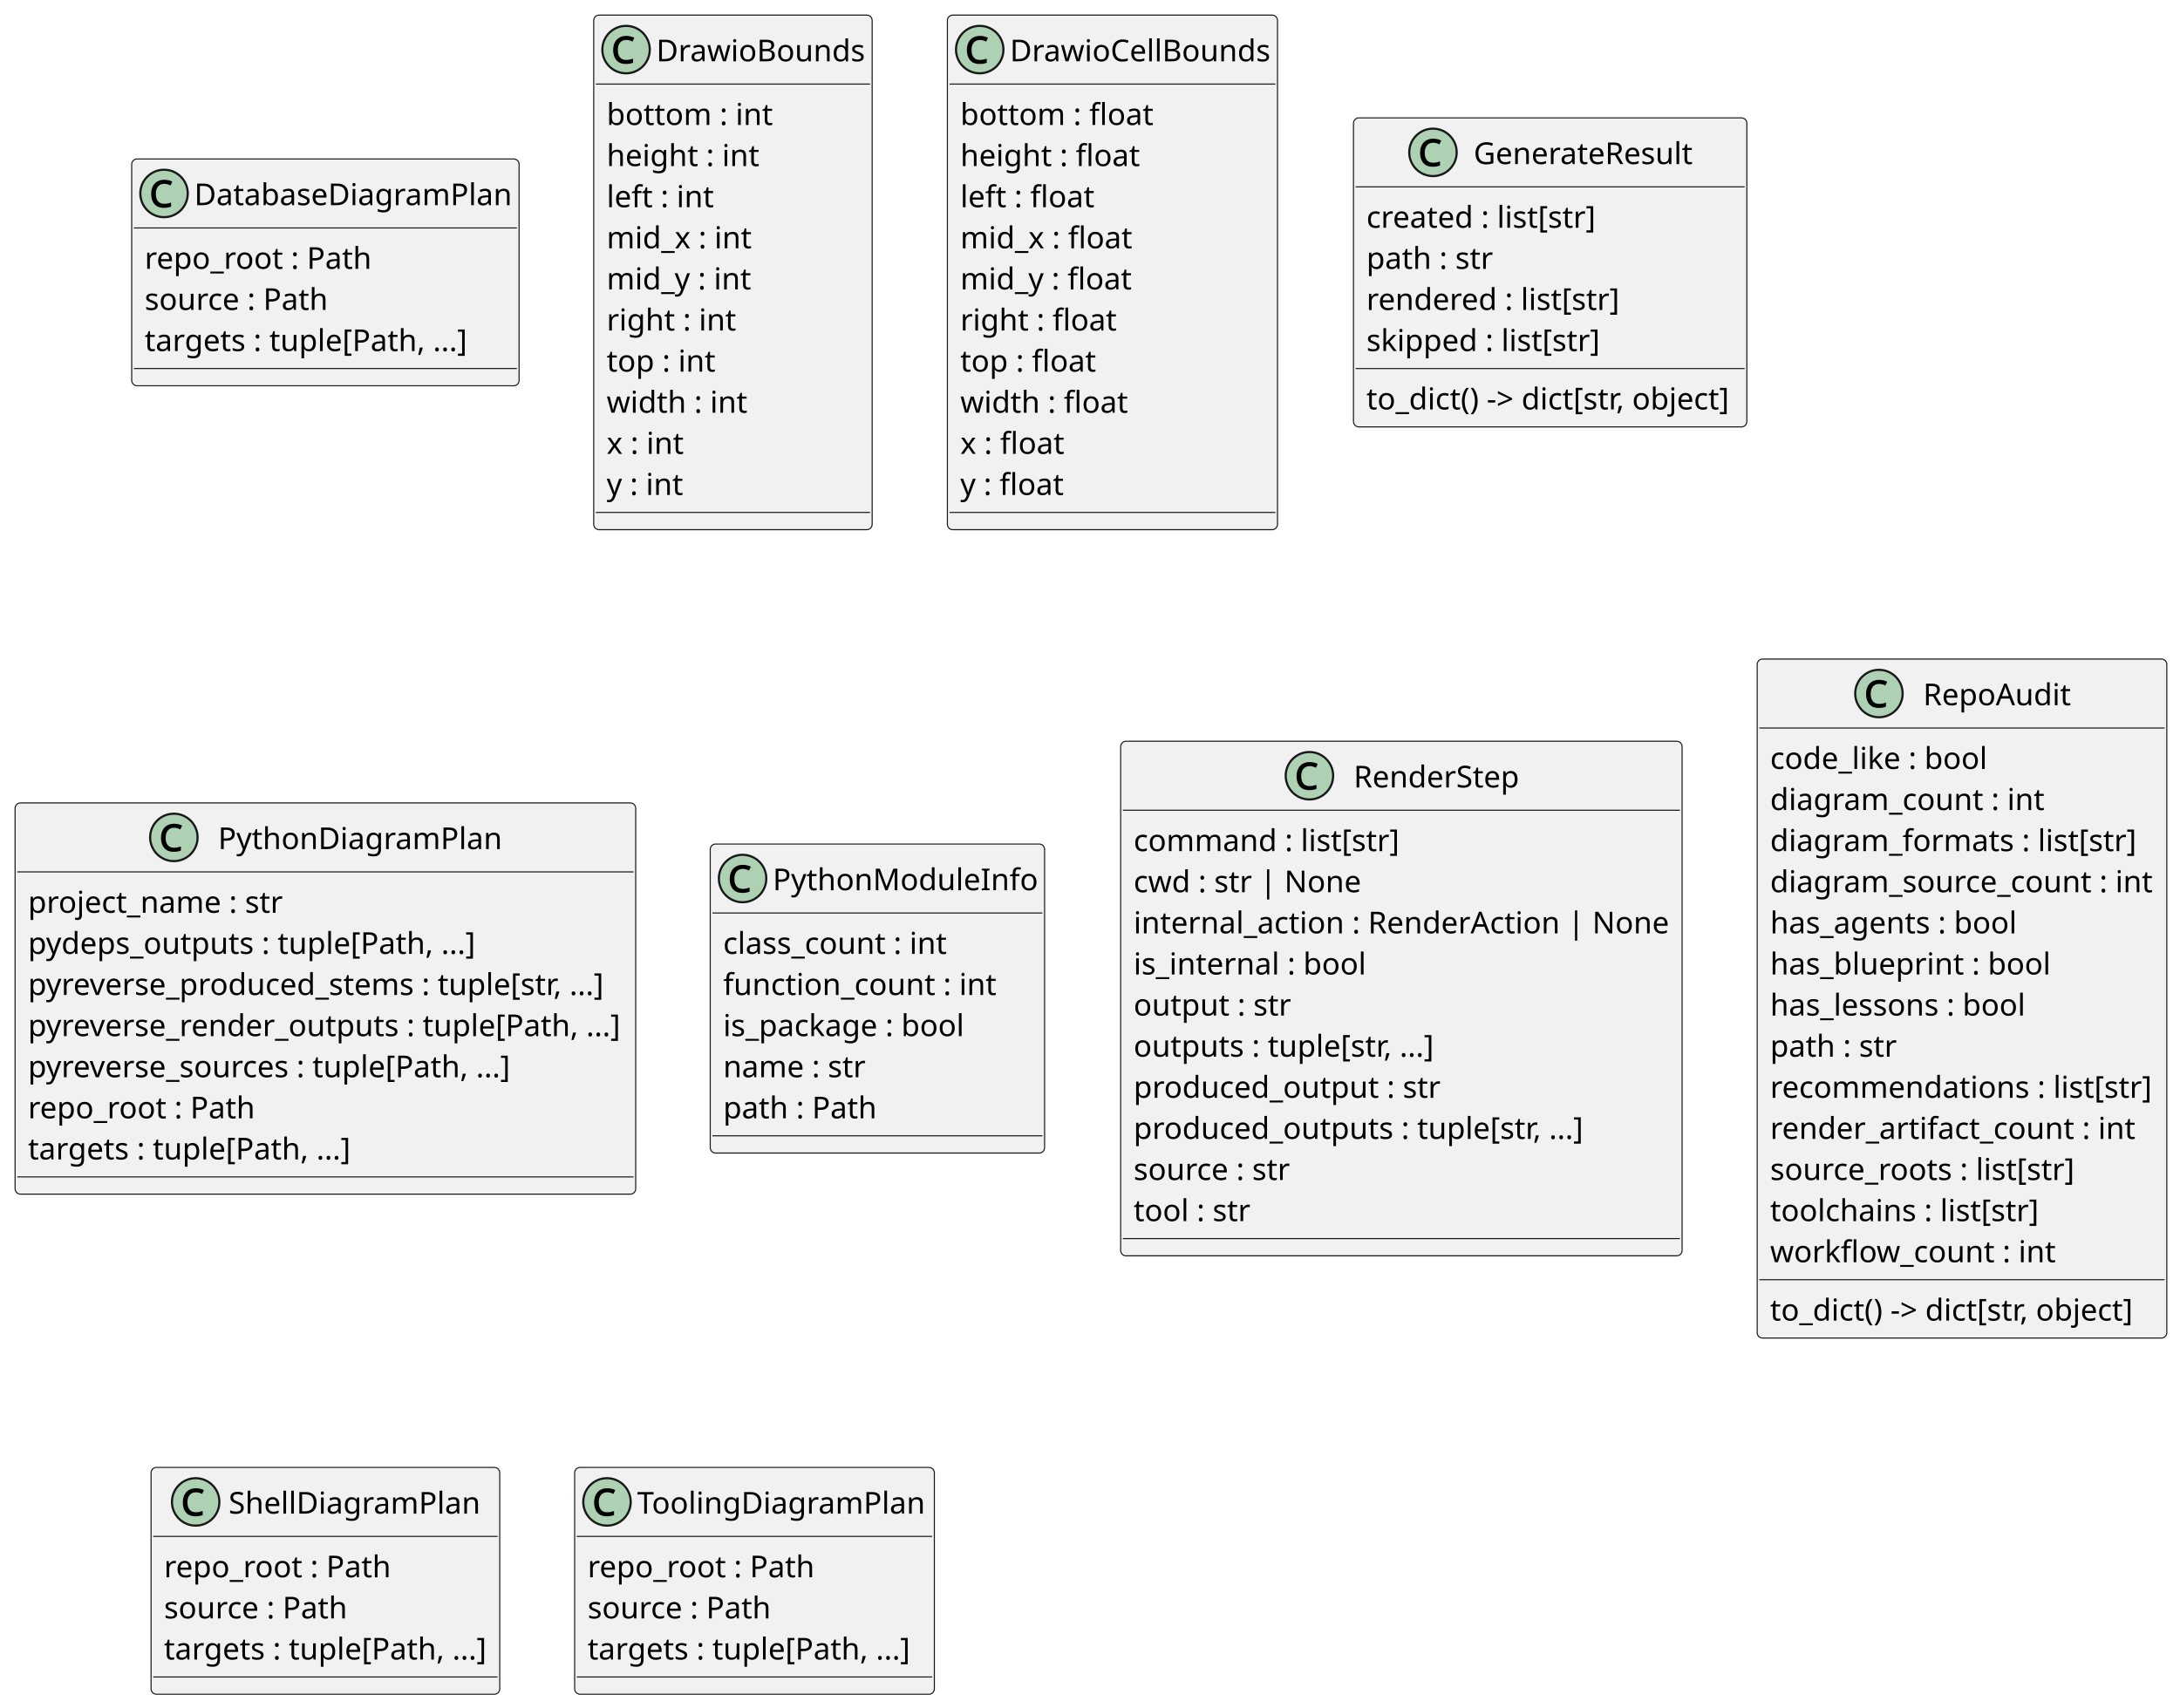
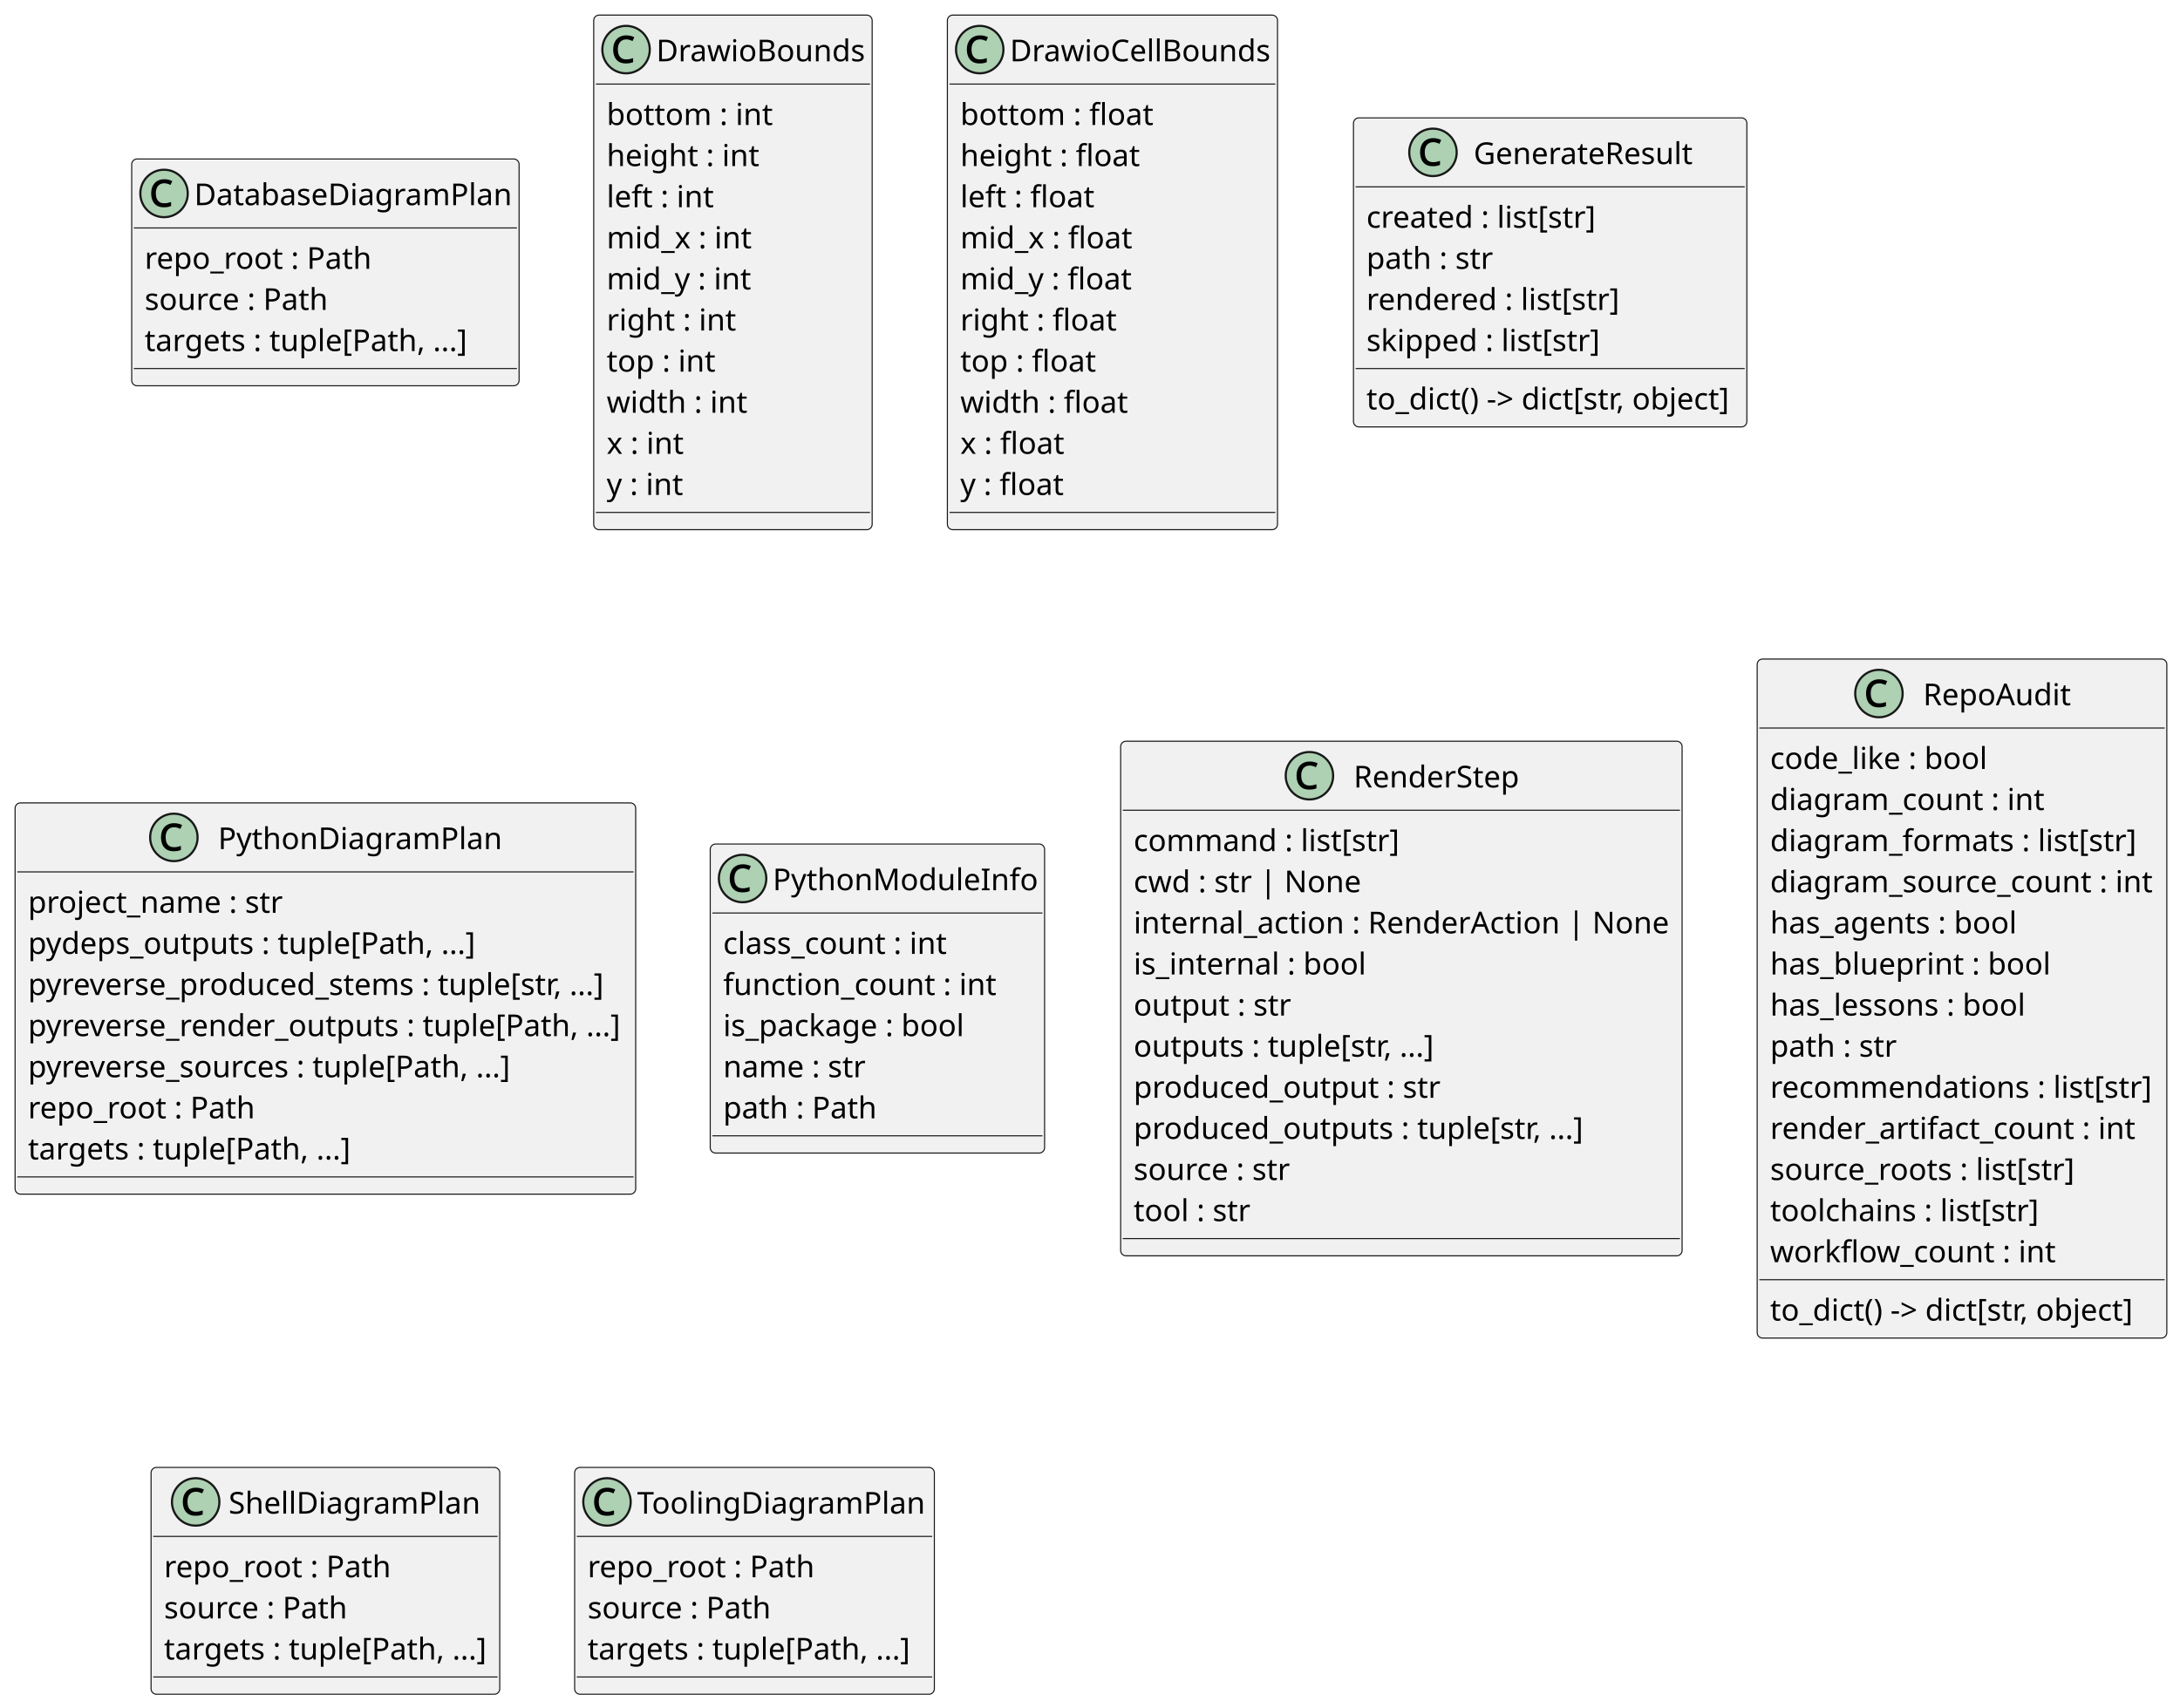
<svg xmlns="http://www.w3.org/2000/svg" contentStyleType="text/css" data-diagram-type="CLASS" height="792px" preserveAspectRatio="none" style="width:1011px;height:792px;background:#FFFFFF;" version="1.1" viewBox="0 0 1011 792" width="1011px" zoomAndPan="magnify">
  <defs />
  <g>
    <g class="entity" data-qualified-name="src.archility.render.DatabaseDiagramPlan" data-source-line="2" id="ent0002">
      <rect fill="#F1F1F1" height="105.204" rx="2.5" ry="2.5" style="stroke:#181818;stroke-width:0.5;" width="179.657" x="61.08" y="73.73" />
      <ellipse cx="76.08" cy="89.73" fill="#ADD1B2" rx="11" ry="11" style="stroke:#181818;stroke-width:1;" />
-       <path d="M76.189,85.261 Q75.267,85.261 74.533,85.574 Q73.814,85.886 73.314,86.48 Q72.814,87.058 72.533,87.933 Q72.267,88.808 72.267,89.902 Q72.267,91.339 72.705,92.386 Q73.158,93.433 74.002,93.98 Q74.861,94.527 76.174,94.527 Q76.955,94.527 77.642,94.402 Q78.346,94.261 79.346,93.949 L79.346,95.824 Q78.486,96.152 77.721,96.277 Q76.971,96.402 75.955,96.402 Q74.033,96.402 72.721,95.605 Q71.424,94.793 70.767,93.324 Q70.111,91.839 70.111,89.871 Q70.111,88.449 70.502,87.277 Q70.908,86.089 71.689,85.214 Q72.471,84.339 73.611,83.871 Q74.752,83.386 76.221,83.386 Q77.174,83.386 78.064,83.589 Q78.971,83.777 79.908,84.246 L79.08,86.027 Q78.299,85.652 77.642,85.464 Q76.986,85.261 76.189,85.261 Z " fill="#000000" />
+       <path d="M76.189,85.011 Q75.267,85.011 74.533,85.324 Q73.814,85.636 73.314,86.23 Q72.814,86.808 72.533,87.683 Q72.267,88.558 72.267,89.652 Q72.267,91.089 72.705,92.136 Q73.158,93.183 74.002,93.73 Q74.861,94.277 76.174,94.277 Q76.955,94.277 77.642,94.152 Q78.346,94.011 79.346,93.699 L79.346,95.574 Q78.486,95.902 77.721,96.027 Q76.971,96.152 75.955,96.152 Q74.033,96.152 72.721,95.355 Q71.424,94.543 70.767,93.074 Q70.111,91.589 70.111,89.621 Q70.111,88.199 70.502,87.027 Q70.908,85.839 71.689,84.964 Q72.471,84.089 73.611,83.621 Q74.752,83.136 76.221,83.136 Q77.174,83.136 78.064,83.339 Q78.971,83.527 79.908,83.996 L79.08,85.777 Q78.299,85.402 77.642,85.214 Q76.986,85.011 76.189,85.011 Z " fill="#000000" />
      <text fill="#000000" font-family="sans-serif" font-size="14" lengthAdjust="spacing" textLength="147.657" x="90.08" y="95.162">DatabaseDiagramPlan</text>
      <line style="stroke:#181818;stroke-width:0.5;" x1="62.08" x2="239.738" y1="105.73" y2="105.73" />
      <text fill="#000000" font-family="sans-serif" font-size="14" lengthAdjust="spacing" textLength="105.812" x="67.08" y="124.696">repo_root : Path</text>
      <text fill="#000000" font-family="sans-serif" font-size="14" lengthAdjust="spacing" textLength="85.288" x="67.08" y="143.764">source : Path</text>
      <text fill="#000000" font-family="sans-serif" font-size="14" lengthAdjust="spacing" textLength="149.701" x="67.08" y="162.832">targets : tuple[Path, ...]</text>
      <line style="stroke:#181818;stroke-width:0.5;" x1="62.08" x2="239.738" y1="170.934" y2="170.934" />
    </g>
    <g class="entity" data-qualified-name="src.archility.generate.DrawioBounds" data-source-line="7" id="ent0003">
      <rect fill="#F1F1F1" height="238.679" rx="2.5" ry="2.5" style="stroke:#181818;stroke-width:0.5;" width="129.132" x="275.34" y="7" />
      <ellipse cx="290.34" cy="23" fill="#ADD1B2" rx="11" ry="11" style="stroke:#181818;stroke-width:1;" />
-       <path d="M290.449,18.531 Q289.527,18.531 288.793,18.844 Q288.074,19.156 287.574,19.75 Q287.074,20.328 286.793,21.203 Q286.527,22.078 286.527,23.172 Q286.527,24.609 286.965,25.656 Q287.418,26.703 288.262,27.25 Q289.121,27.797 290.434,27.797 Q291.215,27.797 291.902,27.672 Q292.606,27.531 293.606,27.219 L293.606,29.094 Q292.746,29.422 291.981,29.547 Q291.231,29.672 290.215,29.672 Q288.293,29.672 286.981,28.875 Q285.684,28.062 285.027,26.594 Q284.371,25.109 284.371,23.141 Q284.371,21.719 284.762,20.547 Q285.168,19.359 285.949,18.484 Q286.731,17.609 287.871,17.141 Q289.012,16.656 290.481,16.656 Q291.434,16.656 292.324,16.859 Q293.231,17.047 294.168,17.516 L293.34,19.297 Q292.559,18.922 291.902,18.734 Q291.246,18.531 290.449,18.531 Z " fill="#000000" />
+       <path d="M290.449,18.281 Q289.527,18.281 288.793,18.594 Q288.074,18.906 287.574,19.5 Q287.074,20.078 286.793,20.953 Q286.527,21.828 286.527,22.922 Q286.527,24.359 286.965,25.406 Q287.418,26.453 288.262,27 Q289.121,27.547 290.434,27.547 Q291.215,27.547 291.902,27.422 Q292.606,27.281 293.606,26.969 L293.606,28.844 Q292.746,29.172 291.981,29.297 Q291.231,29.422 290.215,29.422 Q288.293,29.422 286.981,28.625 Q285.684,27.812 285.027,26.344 Q284.371,24.859 284.371,22.891 Q284.371,21.469 284.762,20.297 Q285.168,19.109 285.949,18.234 Q286.731,17.359 287.871,16.891 Q289.012,16.406 290.481,16.406 Q291.434,16.406 292.324,16.609 Q293.231,16.797 294.168,17.266 L293.34,19.047 Q292.559,18.672 291.902,18.484 Q291.246,18.281 290.449,18.281 Z " fill="#000000" />
      <text fill="#000000" font-family="sans-serif" font-size="14" lengthAdjust="spacing" textLength="97.132" x="304.34" y="28.432">DrawioBounds</text>
      <line style="stroke:#181818;stroke-width:0.5;" x1="276.34" x2="403.472" y1="39" y2="39" />
      <text fill="#000000" font-family="sans-serif" font-size="14" lengthAdjust="spacing" textLength="77.098" x="281.34" y="57.966">bottom : int</text>
      <text fill="#000000" font-family="sans-serif" font-size="14" lengthAdjust="spacing" textLength="70.826" x="281.34" y="77.034">height : int</text>
      <text fill="#000000" font-family="sans-serif" font-size="14" lengthAdjust="spacing" textLength="49.728" x="281.34" y="96.102">left : int</text>
      <text fill="#000000" font-family="sans-serif" font-size="14" lengthAdjust="spacing" textLength="67.284" x="281.34" y="115.17">mid_x : int</text>
      <text fill="#000000" font-family="sans-serif" font-size="14" lengthAdjust="spacing" textLength="67.018" x="281.34" y="134.238">mid_y : int</text>
      <text fill="#000000" font-family="sans-serif" font-size="14" lengthAdjust="spacing" textLength="60.06" x="281.34" y="153.305">right : int</text>
      <text fill="#000000" font-family="sans-serif" font-size="14" lengthAdjust="spacing" textLength="50.484" x="281.34" y="172.373">top : int</text>
      <text fill="#000000" font-family="sans-serif" font-size="14" lengthAdjust="spacing" textLength="65.282" x="281.34" y="191.441">width : int</text>
      <text fill="#000000" font-family="sans-serif" font-size="14" lengthAdjust="spacing" textLength="35.756" x="281.34" y="210.509">x : int</text>
      <text fill="#000000" font-family="sans-serif" font-size="14" lengthAdjust="spacing" textLength="35.49" x="281.34" y="229.577">y : int</text>
      <line style="stroke:#181818;stroke-width:0.5;" x1="276.34" x2="403.472" y1="237.679" y2="237.679" />
    </g>
    <g class="entity" data-qualified-name="src.archility.render.DrawioCellBounds" data-source-line="19" id="ent0004">
      <rect fill="#F1F1F1" height="238.679" rx="2.5" ry="2.5" style="stroke:#181818;stroke-width:0.5;" width="153.1" x="439.36" y="7" />
      <ellipse cx="454.36" cy="23" fill="#ADD1B2" rx="11" ry="11" style="stroke:#181818;stroke-width:1;" />
-       <path d="M454.469,18.531 Q453.548,18.531 452.813,18.844 Q452.094,19.156 451.594,19.75 Q451.094,20.328 450.813,21.203 Q450.548,22.078 450.548,23.172 Q450.548,24.609 450.985,25.656 Q451.438,26.703 452.282,27.25 Q453.141,27.797 454.454,27.797 Q455.235,27.797 455.923,27.672 Q456.626,27.531 457.626,27.219 L457.626,29.094 Q456.766,29.422 456.001,29.547 Q455.251,29.672 454.235,29.672 Q452.313,29.672 451.001,28.875 Q449.704,28.062 449.048,26.594 Q448.391,25.109 448.391,23.141 Q448.391,21.719 448.782,20.547 Q449.188,19.359 449.969,18.484 Q450.751,17.609 451.891,17.141 Q453.032,16.656 454.501,16.656 Q455.454,16.656 456.344,16.859 Q457.251,17.047 458.188,17.516 L457.36,19.297 Q456.579,18.922 455.923,18.734 Q455.266,18.531 454.469,18.531 Z " fill="#000000" />
+       <path d="M454.469,18.281 Q453.548,18.281 452.813,18.594 Q452.094,18.906 451.594,19.5 Q451.094,20.078 450.813,20.953 Q450.548,21.828 450.548,22.922 Q450.548,24.359 450.985,25.406 Q451.438,26.453 452.282,27 Q453.141,27.547 454.454,27.547 Q455.235,27.547 455.923,27.422 Q456.626,27.281 457.626,26.969 L457.626,28.844 Q456.766,29.172 456.001,29.297 Q455.251,29.422 454.235,29.422 Q452.313,29.422 451.001,28.625 Q449.704,27.812 449.048,26.344 Q448.391,24.859 448.391,22.891 Q448.391,21.469 448.782,20.297 Q449.188,19.109 449.969,18.234 Q450.751,17.359 451.891,16.891 Q453.032,16.406 454.501,16.406 Q455.454,16.406 456.344,16.609 Q457.251,16.797 458.188,17.266 L457.36,19.047 Q456.579,18.672 455.923,18.484 Q455.266,18.281 454.469,18.281 Z " fill="#000000" />
      <text fill="#000000" font-family="sans-serif" font-size="14" lengthAdjust="spacing" textLength="121.1" x="468.36" y="28.432">DrawioCellBounds</text>
      <line style="stroke:#181818;stroke-width:0.5;" x1="440.36" x2="591.46" y1="39" y2="39" />
      <text fill="#000000" font-family="sans-serif" font-size="14" lengthAdjust="spacing" textLength="89.586" x="445.36" y="57.966">bottom : float</text>
      <text fill="#000000" font-family="sans-serif" font-size="14" lengthAdjust="spacing" textLength="83.314" x="445.36" y="77.034">height : float</text>
      <text fill="#000000" font-family="sans-serif" font-size="14" lengthAdjust="spacing" textLength="62.216" x="445.36" y="96.102">left : float</text>
      <text fill="#000000" font-family="sans-serif" font-size="14" lengthAdjust="spacing" textLength="79.772" x="445.36" y="115.17">mid_x : float</text>
      <text fill="#000000" font-family="sans-serif" font-size="14" lengthAdjust="spacing" textLength="79.506" x="445.36" y="134.238">mid_y : float</text>
      <text fill="#000000" font-family="sans-serif" font-size="14" lengthAdjust="spacing" textLength="72.548" x="445.36" y="153.305">right : float</text>
      <text fill="#000000" font-family="sans-serif" font-size="14" lengthAdjust="spacing" textLength="62.972" x="445.36" y="172.373">top : float</text>
      <text fill="#000000" font-family="sans-serif" font-size="14" lengthAdjust="spacing" textLength="77.77" x="445.36" y="191.441">width : float</text>
      <text fill="#000000" font-family="sans-serif" font-size="14" lengthAdjust="spacing" textLength="48.244" x="445.36" y="210.509">x : float</text>
      <text fill="#000000" font-family="sans-serif" font-size="14" lengthAdjust="spacing" textLength="47.978" x="445.36" y="229.577">y : float</text>
      <line style="stroke:#181818;stroke-width:0.5;" x1="440.36" x2="591.46" y1="237.679" y2="237.679" />
    </g>
    <g class="entity" data-qualified-name="src.archility.generate.GenerateResult" data-source-line="31" id="ent0005">
      <rect fill="#F1F1F1" height="143.34" rx="2.5" ry="2.5" style="stroke:#181818;stroke-width:0.5;" width="182.435" x="627.69" y="54.67" />
      <ellipse cx="664.554" cy="70.67" fill="#ADD1B2" rx="11" ry="11" style="stroke:#181818;stroke-width:1;" />
-       <path d="M664.663,66.201 Q663.741,66.201 663.007,66.514 Q662.288,66.826 661.788,67.42 Q661.288,67.998 661.007,68.873 Q660.741,69.748 660.741,70.842 Q660.741,72.279 661.179,73.326 Q661.632,74.373 662.476,74.92 Q663.335,75.467 664.647,75.467 Q665.429,75.467 666.116,75.342 Q666.819,75.201 667.819,74.889 L667.819,76.764 Q666.96,77.092 666.194,77.217 Q665.444,77.342 664.429,77.342 Q662.507,77.342 661.194,76.545 Q659.897,75.733 659.241,74.264 Q658.585,72.779 658.585,70.811 Q658.585,69.389 658.976,68.217 Q659.382,67.029 660.163,66.154 Q660.944,65.279 662.085,64.811 Q663.226,64.326 664.694,64.326 Q665.647,64.326 666.538,64.529 Q667.444,64.717 668.382,65.186 L667.554,66.967 Q666.772,66.592 666.116,66.404 Q665.46,66.201 664.663,66.201 Z " fill="#000000" />
+       <path d="M664.663,65.951 Q663.741,65.951 663.007,66.264 Q662.288,66.576 661.788,67.17 Q661.288,67.748 661.007,68.623 Q660.741,69.498 660.741,70.592 Q660.741,72.029 661.179,73.076 Q661.632,74.123 662.476,74.67 Q663.335,75.217 664.647,75.217 Q665.429,75.217 666.116,75.092 Q666.819,74.951 667.819,74.639 L667.819,76.514 Q666.96,76.842 666.194,76.967 Q665.444,77.092 664.429,77.092 Q662.507,77.092 661.194,76.295 Q659.897,75.483 659.241,74.014 Q658.585,72.529 658.585,70.561 Q658.585,69.139 658.976,67.967 Q659.382,66.779 660.163,65.904 Q660.944,65.029 662.085,64.561 Q663.226,64.076 664.694,64.076 Q665.647,64.076 666.538,64.279 Q667.444,64.467 668.382,64.936 L667.554,66.717 Q666.772,66.342 666.116,66.154 Q665.46,65.951 664.663,65.951 Z " fill="#000000" />
      <text fill="#000000" font-family="sans-serif" font-size="14" lengthAdjust="spacing" textLength="101.85" x="683.412" y="76.102">GenerateResult</text>
      <line style="stroke:#181818;stroke-width:0.5;" x1="628.69" x2="809.125" y1="86.67" y2="86.67" />
      <text fill="#000000" font-family="sans-serif" font-size="14" lengthAdjust="spacing" textLength="106.582" x="633.69" y="105.636">created : list[str]</text>
      <text fill="#000000" font-family="sans-serif" font-size="14" lengthAdjust="spacing" textLength="58.744" x="633.69" y="124.704">path : str</text>
      <text fill="#000000" font-family="sans-serif" font-size="14" lengthAdjust="spacing" textLength="117.894" x="633.69" y="143.772">rendered : list[str]</text>
      <text fill="#000000" font-family="sans-serif" font-size="14" lengthAdjust="spacing" textLength="108.29" x="633.69" y="162.84">skipped : list[str]</text>
      <line style="stroke:#181818;stroke-width:0.5;" x1="628.69" x2="809.125" y1="170.942" y2="170.942" />
      <text fill="#000000" font-family="sans-serif" font-size="14" lengthAdjust="spacing" textLength="170.435" x="633.69" y="189.908">to_dict() -&gt; dict[str, object]</text>
    </g>
    <g class="entity" data-qualified-name="src.archility.render.PythonDiagramPlan" data-source-line="38" id="ent0006">
      <rect fill="#F1F1F1" height="181.475" rx="2.5" ry="2.5" style="stroke:#181818;stroke-width:0.5;" width="287.813" x="7" y="372.41" />
      <ellipse cx="80.633" cy="388.41" fill="#ADD1B2" rx="11" ry="11" style="stroke:#181818;stroke-width:1;" />
-       <path d="M80.742,383.941 Q79.82,383.941 79.086,384.254 Q78.367,384.566 77.867,385.16 Q77.367,385.738 77.086,386.613 Q76.82,387.488 76.82,388.582 Q76.82,390.019 77.258,391.066 Q77.711,392.113 78.555,392.66 Q79.414,393.207 80.727,393.207 Q81.508,393.207 82.195,393.082 Q82.898,392.941 83.898,392.629 L83.898,394.504 Q83.039,394.832 82.273,394.957 Q81.523,395.082 80.508,395.082 Q78.586,395.082 77.273,394.285 Q75.977,393.473 75.32,392.004 Q74.664,390.519 74.664,388.551 Q74.664,387.129 75.055,385.957 Q75.461,384.769 76.242,383.894 Q77.023,383.019 78.164,382.551 Q79.305,382.066 80.773,382.066 Q81.727,382.066 82.617,382.269 Q83.523,382.457 84.461,382.926 L83.633,384.707 Q82.852,384.332 82.195,384.144 Q81.539,383.941 80.742,383.941 Z " fill="#000000" />
+       <path d="M80.742,383.691 Q79.82,383.691 79.086,384.004 Q78.367,384.316 77.867,384.91 Q77.367,385.488 77.086,386.363 Q76.82,387.238 76.82,388.332 Q76.82,389.769 77.258,390.816 Q77.711,391.863 78.555,392.41 Q79.414,392.957 80.727,392.957 Q81.508,392.957 82.195,392.832 Q82.898,392.691 83.898,392.379 L83.898,394.254 Q83.039,394.582 82.273,394.707 Q81.523,394.832 80.508,394.832 Q78.586,394.832 77.273,394.035 Q75.977,393.223 75.32,391.754 Q74.664,390.269 74.664,388.301 Q74.664,386.879 75.055,385.707 Q75.461,384.519 76.242,383.644 Q77.023,382.769 78.164,382.301 Q79.305,381.816 80.773,381.816 Q81.727,381.816 82.617,382.019 Q83.523,382.207 84.461,382.676 L83.633,384.457 Q82.852,384.082 82.195,383.894 Q81.539,383.691 80.742,383.691 Z " fill="#000000" />
      <text fill="#000000" font-family="sans-serif" font-size="14" lengthAdjust="spacing" textLength="132.048" x="101.133" y="393.842">PythonDiagramPlan</text>
      <line style="stroke:#181818;stroke-width:0.5;" x1="8" x2="293.813" y1="404.41" y2="404.41" />
      <text fill="#000000" font-family="sans-serif" font-size="14" lengthAdjust="spacing" textLength="118.426" x="13" y="423.376">project_name : str</text>
      <text fill="#000000" font-family="sans-serif" font-size="14" lengthAdjust="spacing" textLength="207.731" x="13" y="442.444">pydeps_outputs : tuple[Path, ...]</text>
      <text fill="#000000" font-family="sans-serif" font-size="14" lengthAdjust="spacing" textLength="270.311" x="13" y="461.512">pyreverse_produced_stems : tuple[str, ...]</text>
      <text fill="#000000" font-family="sans-serif" font-size="14" lengthAdjust="spacing" textLength="275.813" x="13" y="480.58">pyreverse_render_outputs : tuple[Path, ...]</text>
      <text fill="#000000" font-family="sans-serif" font-size="14" lengthAdjust="spacing" textLength="224.713" x="13" y="499.648">pyreverse_sources : tuple[Path, ...]</text>
      <text fill="#000000" font-family="sans-serif" font-size="14" lengthAdjust="spacing" textLength="105.812" x="13" y="518.716">repo_root : Path</text>
      <text fill="#000000" font-family="sans-serif" font-size="14" lengthAdjust="spacing" textLength="149.701" x="13" y="537.783">targets : tuple[Path, ...]</text>
      <line style="stroke:#181818;stroke-width:0.5;" x1="8" x2="293.813" y1="545.885" y2="545.885" />
    </g>
    <g class="entity" data-qualified-name="src.archility.render.PythonModuleInfo" data-source-line="47" id="ent0007">
      <rect fill="#F1F1F1" height="143.34" rx="2.5" ry="2.5" style="stroke:#181818;stroke-width:0.5;" width="155.06" x="329.38" y="391.48" />
      <ellipse cx="344.38" cy="407.48" fill="#ADD1B2" rx="11" ry="11" style="stroke:#181818;stroke-width:1;" />
-       <path d="M344.489,403.011 Q343.567,403.011 342.833,403.324 Q342.114,403.636 341.614,404.23 Q341.114,404.808 340.833,405.683 Q340.567,406.558 340.567,407.652 Q340.567,409.089 341.005,410.136 Q341.458,411.183 342.302,411.73 Q343.161,412.277 344.474,412.277 Q345.255,412.277 345.942,412.152 Q346.646,412.011 347.646,411.699 L347.646,413.574 Q346.786,413.902 346.021,414.027 Q345.271,414.152 344.255,414.152 Q342.333,414.152 341.021,413.355 Q339.724,412.543 339.067,411.074 Q338.411,409.589 338.411,407.621 Q338.411,406.199 338.802,405.027 Q339.208,403.839 339.989,402.964 Q340.771,402.089 341.911,401.621 Q343.052,401.136 344.521,401.136 Q345.474,401.136 346.364,401.339 Q347.271,401.527 348.208,401.996 L347.38,403.777 Q346.599,403.402 345.942,403.214 Q345.286,403.011 344.489,403.011 Z " fill="#000000" />
+       <path d="M344.489,402.761 Q343.567,402.761 342.833,403.074 Q342.114,403.386 341.614,403.98 Q341.114,404.558 340.833,405.433 Q340.567,406.308 340.567,407.402 Q340.567,408.839 341.005,409.886 Q341.458,410.933 342.302,411.48 Q343.161,412.027 344.474,412.027 Q345.255,412.027 345.942,411.902 Q346.646,411.761 347.646,411.449 L347.646,413.324 Q346.786,413.652 346.021,413.777 Q345.271,413.902 344.255,413.902 Q342.333,413.902 341.021,413.105 Q339.724,412.293 339.067,410.824 Q338.411,409.339 338.411,407.371 Q338.411,405.949 338.802,404.777 Q339.208,403.589 339.989,402.714 Q340.771,401.839 341.911,401.371 Q343.052,400.886 344.521,400.886 Q345.474,400.886 346.364,401.089 Q347.271,401.277 348.208,401.746 L347.38,403.527 Q346.599,403.152 345.942,402.964 Q345.286,402.761 344.489,402.761 Z " fill="#000000" />
      <text fill="#000000" font-family="sans-serif" font-size="14" lengthAdjust="spacing" textLength="123.059" x="358.38" y="412.912">PythonModuleInfo</text>
      <line style="stroke:#181818;stroke-width:0.5;" x1="330.38" x2="483.44" y1="423.48" y2="423.48" />
      <text fill="#000000" font-family="sans-serif" font-size="14" lengthAdjust="spacing" textLength="103.712" x="335.38" y="442.446">class_count : int</text>
      <text fill="#000000" font-family="sans-serif" font-size="14" lengthAdjust="spacing" textLength="126.742" x="335.38" y="461.514">function_count : int</text>
      <text fill="#000000" font-family="sans-serif" font-size="14" lengthAdjust="spacing" textLength="111.748" x="335.38" y="480.582">is_package : bool</text>
      <text fill="#000000" font-family="sans-serif" font-size="14" lengthAdjust="spacing" textLength="66.066" x="335.38" y="499.65">name : str</text>
      <text fill="#000000" font-family="sans-serif" font-size="14" lengthAdjust="spacing" textLength="71.232" x="335.38" y="518.718">path : Path</text>
      <line style="stroke:#181818;stroke-width:0.5;" x1="330.38" x2="483.44" y1="526.82" y2="526.82" />
    </g>
    <g class="entity" data-qualified-name="src.archility.render.RenderStep" data-source-line="54" id="ent0008">
      <rect fill="#F1F1F1" height="238.679" rx="2.5" ry="2.5" style="stroke:#181818;stroke-width:0.5;" width="260.373" x="519.72" y="343.81" />
      <ellipse cx="607.262" cy="359.81" fill="#ADD1B2" rx="11" ry="11" style="stroke:#181818;stroke-width:1;" />
-       <path d="M607.371,355.341 Q606.449,355.341 605.715,355.654 Q604.996,355.966 604.496,356.56 Q603.996,357.138 603.715,358.013 Q603.449,358.888 603.449,359.982 Q603.449,361.419 603.887,362.466 Q604.34,363.513 605.183,364.06 Q606.043,364.607 607.355,364.607 Q608.137,364.607 608.824,364.482 Q609.527,364.341 610.527,364.029 L610.527,365.904 Q609.668,366.232 608.902,366.357 Q608.152,366.482 607.137,366.482 Q605.215,366.482 603.902,365.685 Q602.605,364.873 601.949,363.404 Q601.293,361.919 601.293,359.951 Q601.293,358.529 601.683,357.357 Q602.09,356.169 602.871,355.294 Q603.652,354.419 604.793,353.951 Q605.933,353.466 607.402,353.466 Q608.355,353.466 609.246,353.669 Q610.152,353.857 611.09,354.326 L610.262,356.107 Q609.48,355.732 608.824,355.544 Q608.168,355.341 607.371,355.341 Z " fill="#000000" />
+       <path d="M607.371,355.091 Q606.449,355.091 605.715,355.404 Q604.996,355.716 604.496,356.31 Q603.996,356.888 603.715,357.763 Q603.449,358.638 603.449,359.732 Q603.449,361.169 603.887,362.216 Q604.34,363.263 605.183,363.81 Q606.043,364.357 607.355,364.357 Q608.137,364.357 608.824,364.232 Q609.527,364.091 610.527,363.779 L610.527,365.654 Q609.668,365.982 608.902,366.107 Q608.152,366.232 607.137,366.232 Q605.215,366.232 603.902,365.435 Q602.605,364.623 601.949,363.154 Q601.293,361.669 601.293,359.701 Q601.293,358.279 601.683,357.107 Q602.09,355.919 602.871,355.044 Q603.652,354.169 604.793,353.701 Q605.933,353.216 607.402,353.216 Q608.355,353.216 609.246,353.419 Q610.152,353.607 611.09,354.076 L610.262,355.857 Q609.48,355.482 608.824,355.294 Q608.168,355.091 607.371,355.091 Z " fill="#000000" />
      <text fill="#000000" font-family="sans-serif" font-size="14" lengthAdjust="spacing" textLength="76.79" x="627.762" y="365.242">RenderStep</text>
      <line style="stroke:#181818;stroke-width:0.5;" x1="520.72" x2="779.093" y1="375.81" y2="375.81" />
      <text fill="#000000" font-family="sans-serif" font-size="14" lengthAdjust="spacing" textLength="123.256" x="525.72" y="394.776">command : list[str]</text>
      <text fill="#000000" font-family="sans-serif" font-size="14" lengthAdjust="spacing" textLength="105.56" x="525.72" y="413.844">cwd : str | None</text>
      <text fill="#000000" font-family="sans-serif" font-size="14" lengthAdjust="spacing" textLength="248.373" x="525.72" y="432.912">internal_action : RenderAction | None</text>
      <text fill="#000000" font-family="sans-serif" font-size="14" lengthAdjust="spacing" textLength="107.842" x="525.72" y="451.98">is_internal : bool</text>
      <text fill="#000000" font-family="sans-serif" font-size="14" lengthAdjust="spacing" textLength="73.066" x="525.72" y="471.048">output : str</text>
      <text fill="#000000" font-family="sans-serif" font-size="14" lengthAdjust="spacing" textLength="141.456" x="525.72" y="490.115">outputs : tuple[str, ...]</text>
      <text fill="#000000" font-family="sans-serif" font-size="14" lengthAdjust="spacing" textLength="142.631" x="525.72" y="509.183">produced_output : str</text>
      <text fill="#000000" font-family="sans-serif" font-size="14" lengthAdjust="spacing" textLength="211.021" x="525.72" y="528.251">produced_outputs : tuple[str, ...]</text>
      <text fill="#000000" font-family="sans-serif" font-size="14" lengthAdjust="spacing" textLength="72.8" x="525.72" y="547.319">source : str</text>
      <text fill="#000000" font-family="sans-serif" font-size="14" lengthAdjust="spacing" textLength="54.18" x="525.72" y="566.387">tool : str</text>
      <line style="stroke:#181818;stroke-width:0.5;" x1="520.72" x2="779.093" y1="574.489" y2="574.489" />
    </g>
    <g class="entity" data-qualified-name="src.archility.audit.RepoAudit" data-source-line="66" id="ent0009">
      <rect fill="#F1F1F1" height="314.951" rx="2.5" ry="2.5" style="stroke:#181818;stroke-width:0.5;" width="189.967" x="814.92" y="305.68" />
      <ellipse cx="871.375" cy="321.68" fill="#ADD1B2" rx="11" ry="11" style="stroke:#181818;stroke-width:1;" />
-       <path d="M871.484,317.211 Q870.562,317.211 869.828,317.524 Q869.109,317.836 868.609,318.43 Q868.109,319.008 867.828,319.883 Q867.562,320.758 867.562,321.852 Q867.562,323.289 868,324.336 Q868.453,325.383 869.297,325.93 Q870.156,326.477 871.468,326.477 Q872.25,326.477 872.937,326.352 Q873.64,326.211 874.64,325.899 L874.64,327.774 Q873.781,328.102 873.015,328.227 Q872.265,328.352 871.25,328.352 Q869.328,328.352 868.015,327.555 Q866.718,326.743 866.062,325.274 Q865.406,323.789 865.406,321.821 Q865.406,320.399 865.797,319.227 Q866.203,318.039 866.984,317.164 Q867.765,316.289 868.906,315.821 Q870.047,315.336 871.515,315.336 Q872.468,315.336 873.359,315.539 Q874.265,315.727 875.203,316.196 L874.375,317.977 Q873.593,317.602 872.937,317.414 Q872.281,317.211 871.484,317.211 Z " fill="#000000" />
+       <path d="M871.484,316.961 Q870.562,316.961 869.828,317.274 Q869.109,317.586 868.609,318.18 Q868.109,318.758 867.828,319.633 Q867.562,320.508 867.562,321.602 Q867.562,323.039 868,324.086 Q868.453,325.133 869.297,325.68 Q870.156,326.227 871.468,326.227 Q872.25,326.227 872.937,326.102 Q873.64,325.961 874.64,325.649 L874.64,327.524 Q873.781,327.852 873.015,327.977 Q872.265,328.102 871.25,328.102 Q869.328,328.102 868.015,327.305 Q866.718,326.493 866.062,325.024 Q865.406,323.539 865.406,321.571 Q865.406,320.149 865.797,318.977 Q866.203,317.789 866.984,316.914 Q867.765,316.039 868.906,315.571 Q870.047,315.086 871.515,315.086 Q872.468,315.086 873.359,315.289 Q874.265,315.477 875.203,315.946 L874.375,317.727 Q873.593,317.352 872.937,317.164 Q872.281,316.961 871.484,316.961 Z " fill="#000000" />
      <text fill="#000000" font-family="sans-serif" font-size="14" lengthAdjust="spacing" textLength="68.558" x="891.875" y="327.112">RepoAudit</text>
      <line style="stroke:#181818;stroke-width:0.5;" x1="815.92" x2="1003.887" y1="337.68" y2="337.68" />
      <text fill="#000000" font-family="sans-serif" font-size="14" lengthAdjust="spacing" textLength="100.702" x="820.92" y="356.646">code_like : bool</text>
      <text fill="#000000" font-family="sans-serif" font-size="14" lengthAdjust="spacing" textLength="127.525" x="820.92" y="375.714">diagram_count : int</text>
      <text fill="#000000" font-family="sans-serif" font-size="14" lengthAdjust="spacing" textLength="170.169" x="820.92" y="394.782">diagram_formats : list[str]</text>
      <text fill="#000000" font-family="sans-serif" font-size="14" lengthAdjust="spacing" textLength="177.967" x="820.92" y="413.85">diagram_source_count : int</text>
      <text fill="#000000" font-family="sans-serif" font-size="14" lengthAdjust="spacing" textLength="114.394" x="820.92" y="432.918">has_agents : bool</text>
      <text fill="#000000" font-family="sans-serif" font-size="14" lengthAdjust="spacing" textLength="130.101" x="820.92" y="451.986">has_blueprint : bool</text>
      <text fill="#000000" font-family="sans-serif" font-size="14" lengthAdjust="spacing" textLength="118.37" x="820.92" y="471.053">has_lessons : bool</text>
      <text fill="#000000" font-family="sans-serif" font-size="14" lengthAdjust="spacing" textLength="58.744" x="820.92" y="490.121">path : str</text>
      <text fill="#000000" font-family="sans-serif" font-size="14" lengthAdjust="spacing" textLength="177.323" x="820.92" y="509.189">recommendations : list[str]</text>
      <text fill="#000000" font-family="sans-serif" font-size="14" lengthAdjust="spacing" textLength="169.693" x="820.92" y="528.257">render_artifact_count : int</text>
      <text fill="#000000" font-family="sans-serif" font-size="14" lengthAdjust="spacing" textLength="141.694" x="820.92" y="547.325">source_roots : list[str]</text>
      <text fill="#000000" font-family="sans-serif" font-size="14" lengthAdjust="spacing" textLength="124.572" x="820.92" y="566.393">toolchains : list[str]</text>
      <text fill="#000000" font-family="sans-serif" font-size="14" lengthAdjust="spacing" textLength="132.748" x="820.92" y="585.461">workflow_count : int</text>
      <line style="stroke:#181818;stroke-width:0.5;" x1="815.92" x2="1003.887" y1="593.563" y2="593.563" />
      <text fill="#000000" font-family="sans-serif" font-size="14" lengthAdjust="spacing" textLength="170.435" x="820.92" y="612.529">to_dict() -&gt; dict[str, object]</text>
    </g>
    <g class="entity" data-qualified-name="src.archility.render.ShellDiagramPlan" data-source-line="82" id="ent0010">
      <rect fill="#F1F1F1" height="105.204" rx="2.5" ry="2.5" style="stroke:#181818;stroke-width:0.5;" width="161.701" x="70.06" y="680.63" />
      <ellipse cx="90.745" cy="696.63" fill="#ADD1B2" rx="11" ry="11" style="stroke:#181818;stroke-width:1;" />
-       <path d="M90.855,692.161 Q89.933,692.161 89.198,692.474 Q88.48,692.786 87.98,693.38 Q87.48,693.958 87.198,694.833 Q86.933,695.708 86.933,696.802 Q86.933,698.239 87.37,699.286 Q87.823,700.333 88.667,700.88 Q89.526,701.427 90.839,701.427 Q91.62,701.427 92.308,701.302 Q93.011,701.161 94.011,700.849 L94.011,702.724 Q93.151,703.052 92.386,703.177 Q91.636,703.302 90.62,703.302 Q88.698,703.302 87.386,702.505 Q86.089,701.692 85.433,700.224 Q84.776,698.739 84.776,696.771 Q84.776,695.349 85.167,694.177 Q85.573,692.989 86.355,692.114 Q87.136,691.239 88.276,690.771 Q89.417,690.286 90.886,690.286 Q91.839,690.286 92.73,690.489 Q93.636,690.677 94.573,691.146 L93.745,692.927 Q92.964,692.552 92.308,692.364 Q91.651,692.161 90.855,692.161 Z " fill="#000000" />
+       <path d="M90.855,691.911 Q89.933,691.911 89.198,692.224 Q88.48,692.536 87.98,693.13 Q87.48,693.708 87.198,694.583 Q86.933,695.458 86.933,696.552 Q86.933,697.989 87.37,699.036 Q87.823,700.083 88.667,700.63 Q89.526,701.177 90.839,701.177 Q91.62,701.177 92.308,701.052 Q93.011,700.911 94.011,700.599 L94.011,702.474 Q93.151,702.802 92.386,702.927 Q91.636,703.052 90.62,703.052 Q88.698,703.052 87.386,702.255 Q86.089,701.442 85.433,699.974 Q84.776,698.489 84.776,696.521 Q84.776,695.099 85.167,693.927 Q85.573,692.739 86.355,691.864 Q87.136,690.989 88.276,690.521 Q89.417,690.036 90.886,690.036 Q91.839,690.036 92.73,690.239 Q93.636,690.427 94.573,690.896 L93.745,692.677 Q92.964,692.302 92.308,692.114 Q91.651,691.911 90.855,691.911 Z " fill="#000000" />
      <text fill="#000000" font-family="sans-serif" font-size="14" lengthAdjust="spacing" textLength="117.068" x="106.009" y="702.062">ShellDiagramPlan</text>
      <line style="stroke:#181818;stroke-width:0.5;" x1="71.06" x2="230.761" y1="712.63" y2="712.63" />
      <text fill="#000000" font-family="sans-serif" font-size="14" lengthAdjust="spacing" textLength="105.812" x="76.06" y="731.596">repo_root : Path</text>
      <text fill="#000000" font-family="sans-serif" font-size="14" lengthAdjust="spacing" textLength="85.288" x="76.06" y="750.664">source : Path</text>
      <text fill="#000000" font-family="sans-serif" font-size="14" lengthAdjust="spacing" textLength="149.701" x="76.06" y="769.732">targets : tuple[Path, ...]</text>
      <line style="stroke:#181818;stroke-width:0.5;" x1="71.06" x2="230.761" y1="777.834" y2="777.834" />
    </g>
    <g class="entity" data-qualified-name="src.archility.render.ToolingDiagramPlan" data-source-line="87" id="ent0011">
      <rect fill="#F1F1F1" height="105.204" rx="2.5" ry="2.5" style="stroke:#181818;stroke-width:0.5;" width="166.82" x="266.5" y="680.63" />
      <ellipse cx="281.5" cy="696.63" fill="#ADD1B2" rx="11" ry="11" style="stroke:#181818;stroke-width:1;" />
-       <path d="M281.609,692.161 Q280.688,692.161 279.953,692.474 Q279.234,692.786 278.734,693.38 Q278.234,693.958 277.953,694.833 Q277.688,695.708 277.688,696.802 Q277.688,698.239 278.125,699.286 Q278.578,700.333 279.422,700.88 Q280.281,701.427 281.594,701.427 Q282.375,701.427 283.062,701.302 Q283.766,701.161 284.766,700.849 L284.766,702.724 Q283.906,703.052 283.141,703.177 Q282.391,703.302 281.375,703.302 Q279.453,703.302 278.141,702.505 Q276.844,701.692 276.188,700.224 Q275.531,698.739 275.531,696.771 Q275.531,695.349 275.922,694.177 Q276.328,692.989 277.109,692.114 Q277.891,691.239 279.031,690.771 Q280.172,690.286 281.641,690.286 Q282.594,690.286 283.484,690.489 Q284.391,690.677 285.328,691.146 L284.5,692.927 Q283.719,692.552 283.062,692.364 Q282.406,692.161 281.609,692.161 Z " fill="#000000" />
+       <path d="M281.609,691.911 Q280.688,691.911 279.953,692.224 Q279.234,692.536 278.734,693.13 Q278.234,693.708 277.953,694.583 Q277.688,695.458 277.688,696.552 Q277.688,697.989 278.125,699.036 Q278.578,700.083 279.422,700.63 Q280.281,701.177 281.594,701.177 Q282.375,701.177 283.062,701.052 Q283.766,700.911 284.766,700.599 L284.766,702.474 Q283.906,702.802 283.141,702.927 Q282.391,703.052 281.375,703.052 Q279.453,703.052 278.141,702.255 Q276.844,701.442 276.188,699.974 Q275.531,698.489 275.531,696.521 Q275.531,695.099 275.922,693.927 Q276.328,692.739 277.109,691.864 Q277.891,690.989 279.031,690.521 Q280.172,690.036 281.641,690.036 Q282.594,690.036 283.484,690.239 Q284.391,690.427 285.328,690.896 L284.5,692.677 Q283.719,692.302 283.062,692.114 Q282.406,691.911 281.609,691.911 Z " fill="#000000" />
      <text fill="#000000" font-family="sans-serif" font-size="14" lengthAdjust="spacing" textLength="134.82" x="295.5" y="702.062">ToolingDiagramPlan</text>
      <line style="stroke:#181818;stroke-width:0.5;" x1="267.5" x2="432.32" y1="712.63" y2="712.63" />
      <text fill="#000000" font-family="sans-serif" font-size="14" lengthAdjust="spacing" textLength="105.812" x="272.5" y="731.596">repo_root : Path</text>
      <text fill="#000000" font-family="sans-serif" font-size="14" lengthAdjust="spacing" textLength="85.288" x="272.5" y="750.664">source : Path</text>
      <text fill="#000000" font-family="sans-serif" font-size="14" lengthAdjust="spacing" textLength="149.701" x="272.5" y="769.732">targets : tuple[Path, ...]</text>
      <line style="stroke:#181818;stroke-width:0.5;" x1="267.5" x2="432.32" y1="777.834" y2="777.834" />
    </g>
  </g>
</svg>
